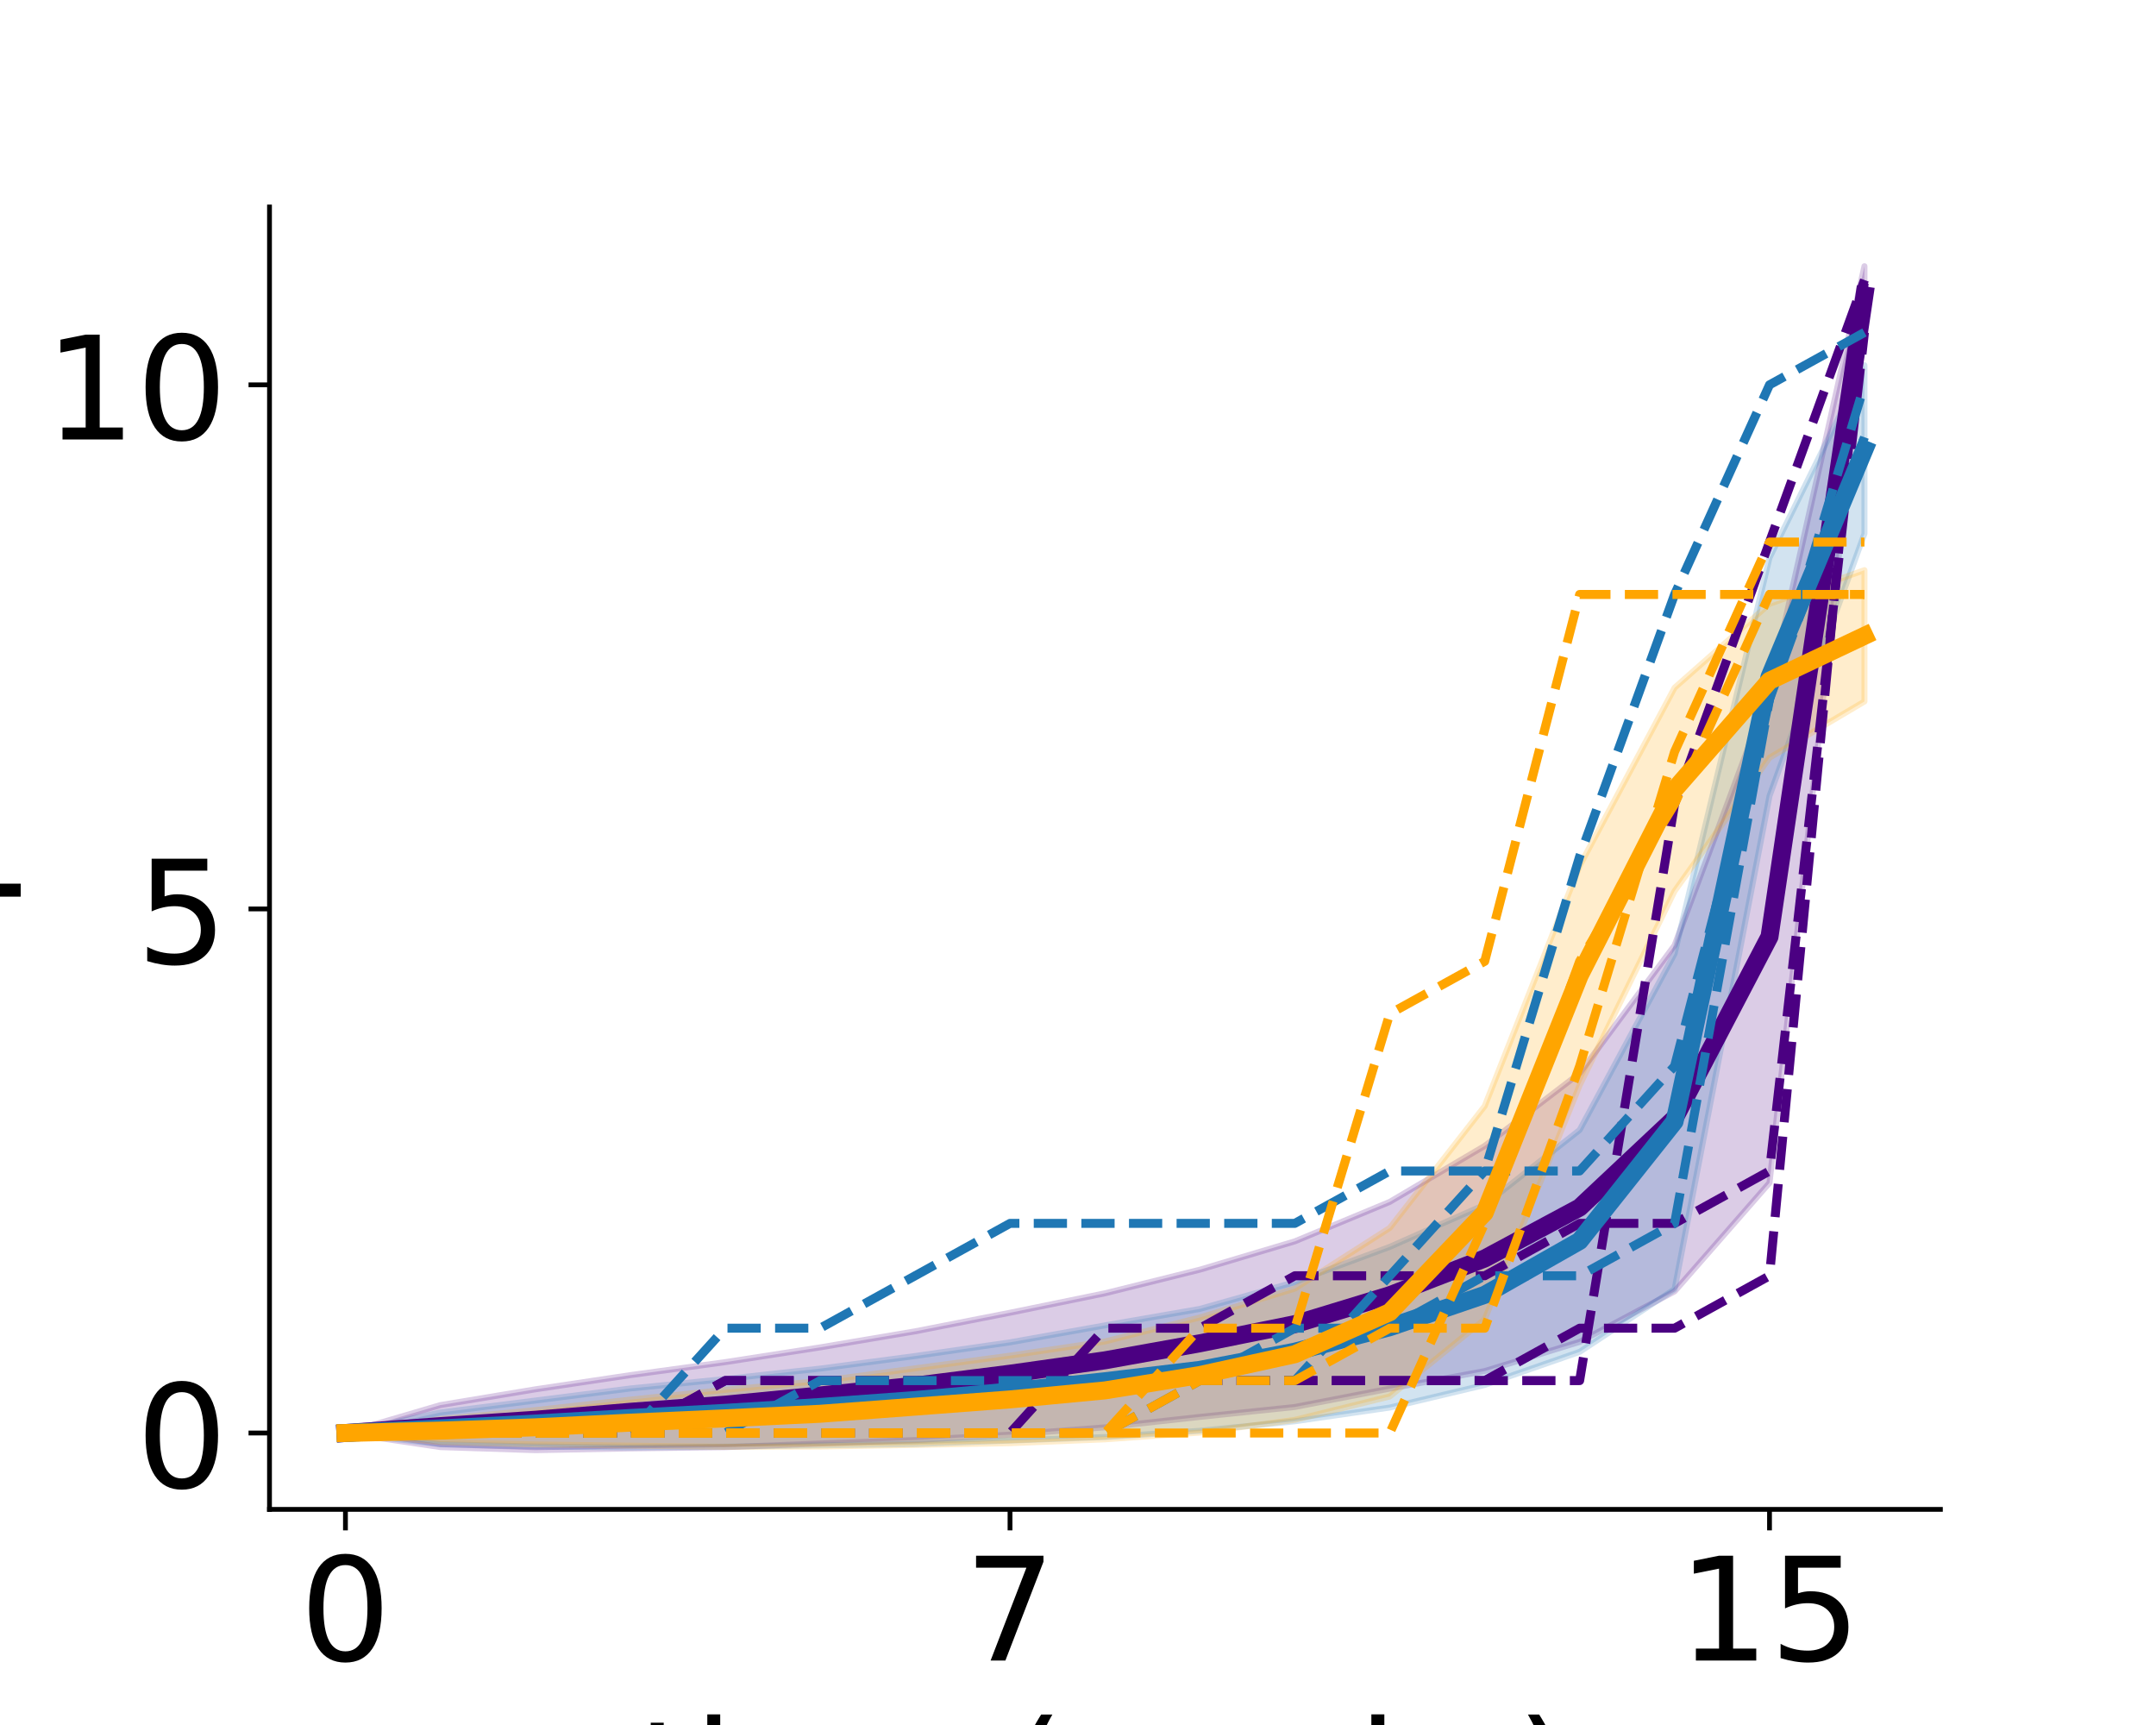
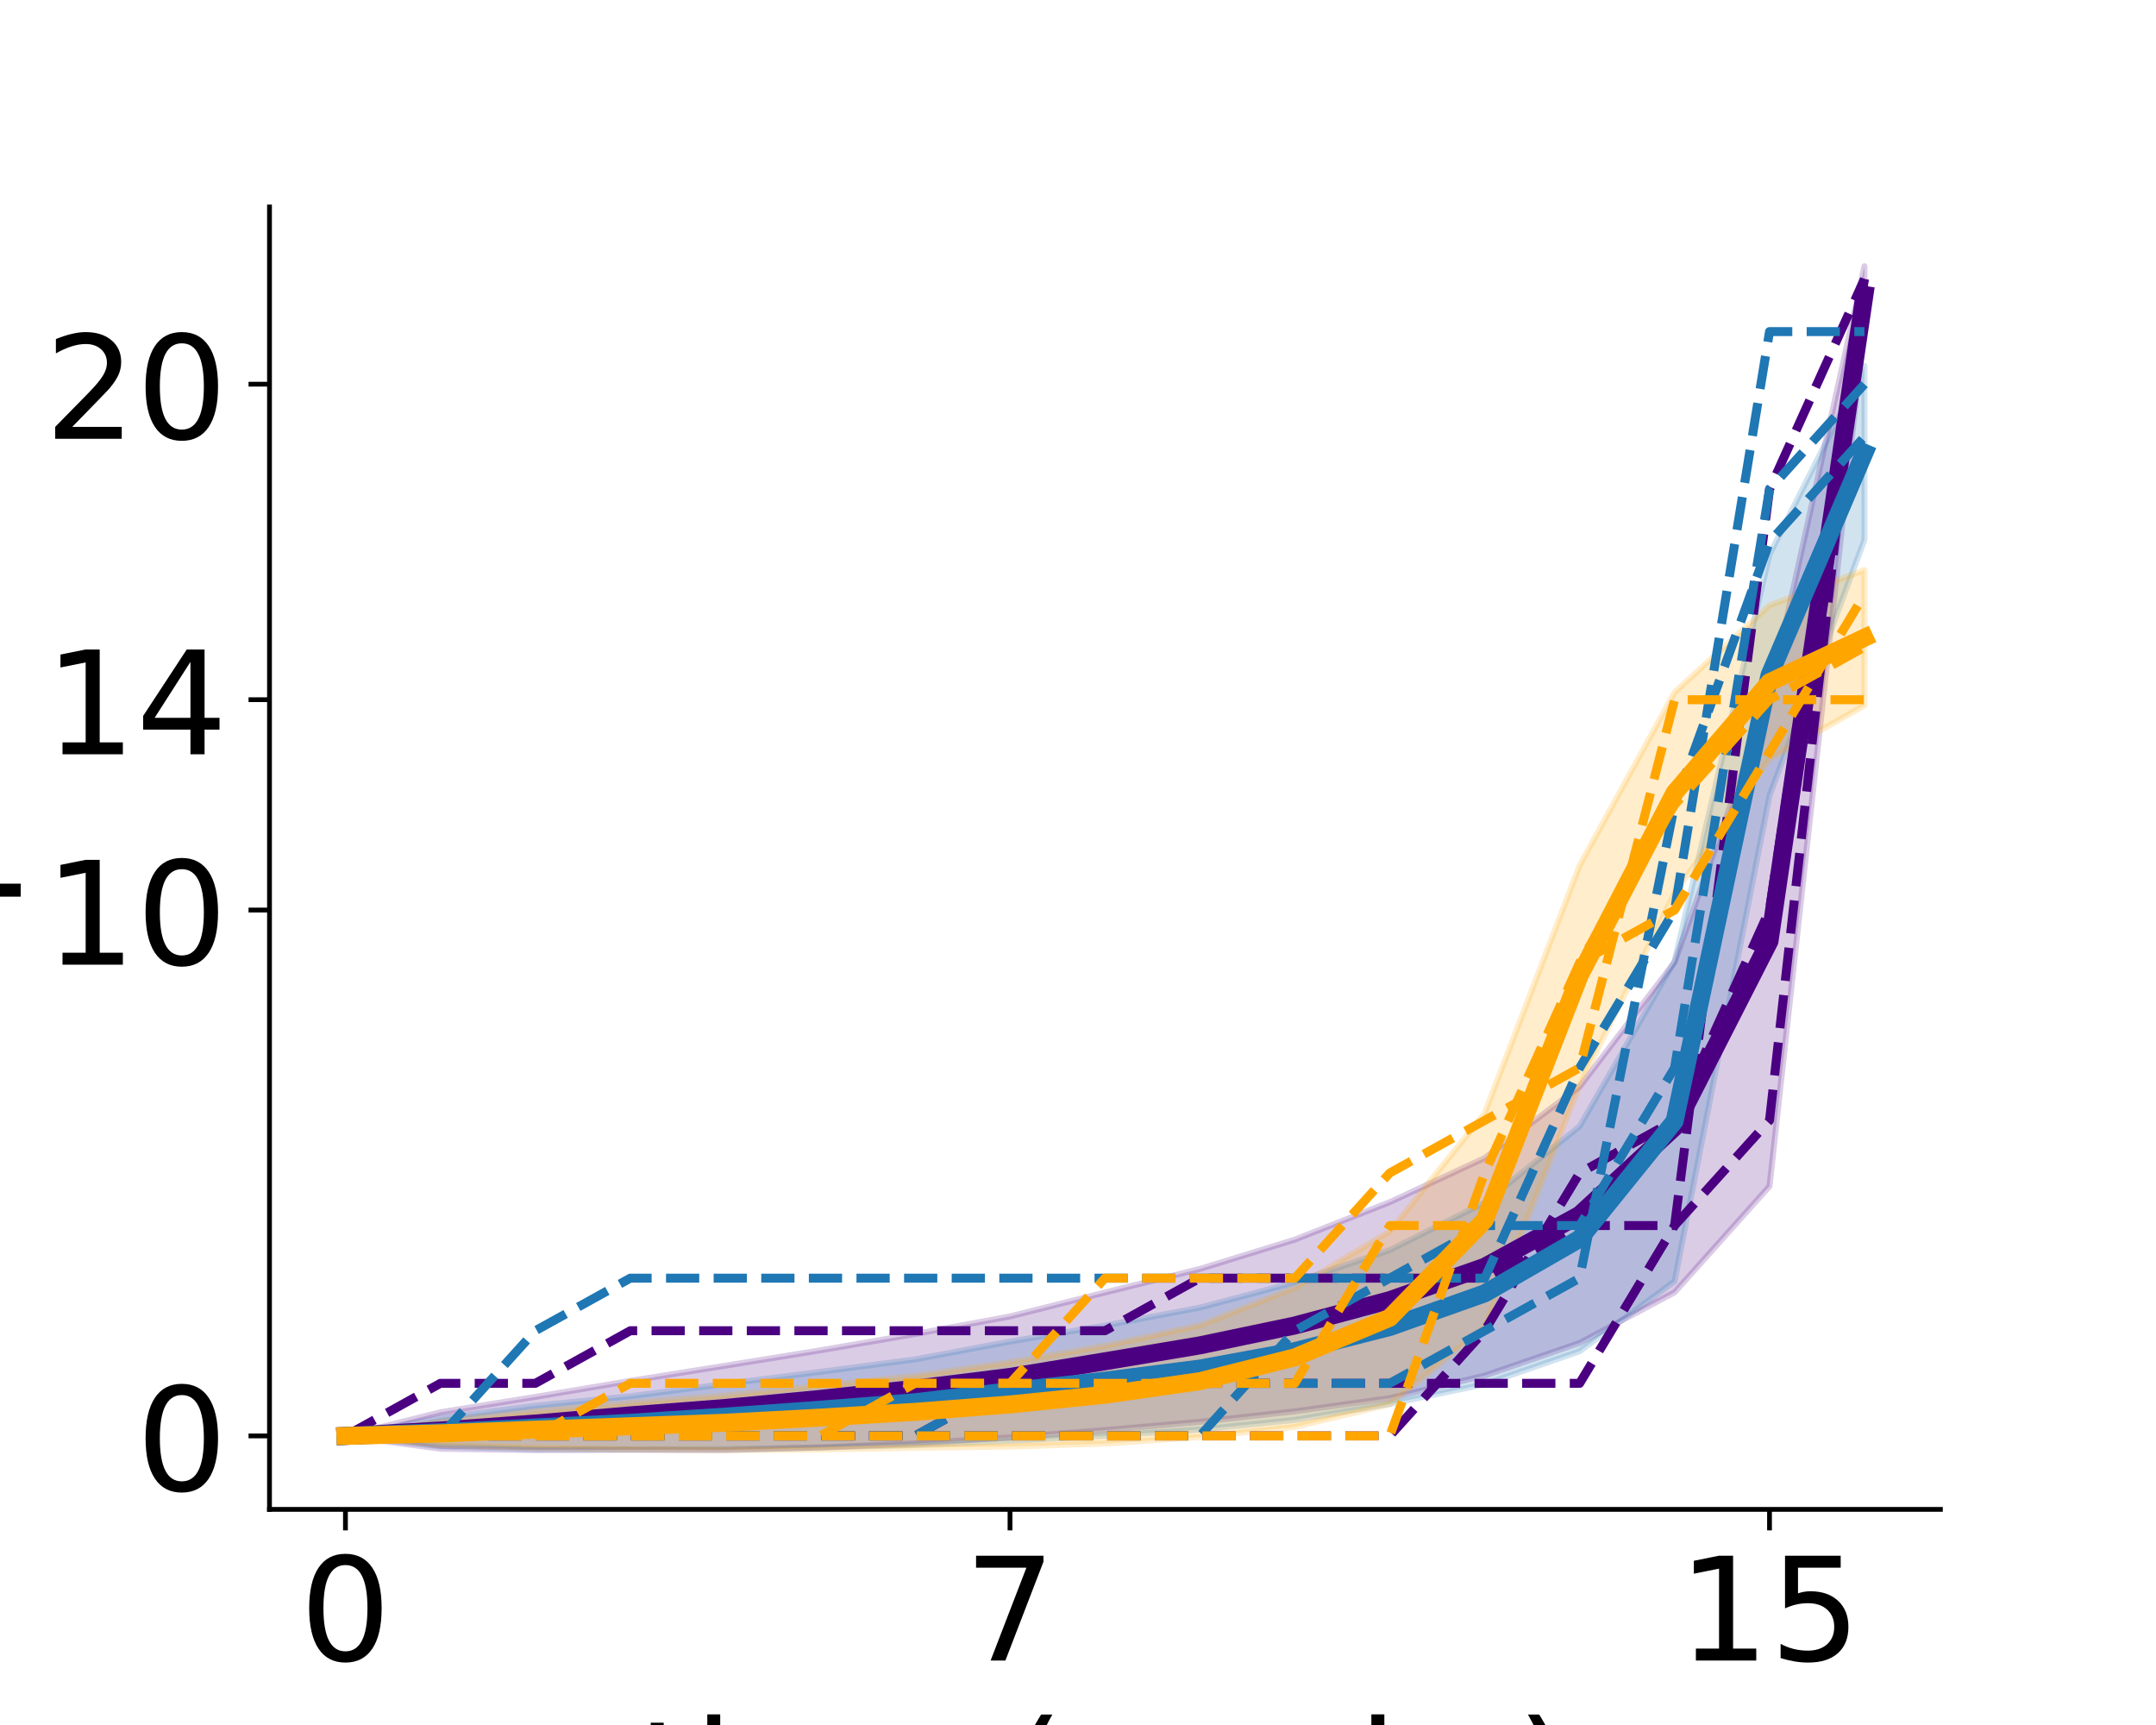
<svg xmlns="http://www.w3.org/2000/svg" xmlns:xlink="http://www.w3.org/1999/xlink" width="360pt" height="288pt" viewBox="0 0 360 288" version="1.1">
  <defs>
    <style type="text/css">*{stroke-linejoin: round; stroke-linecap: butt}</style>
  </defs>
  <g id="figure_1">
    <g id="patch_1">
      <path d="M 0 288  L 360 288  L 360 0  L 0 0  z " style="fill: #ffffff" />
    </g>
    <g id="axes_1">
      <g id="patch_2">
        <path d="M 45 252  L 324 252  L 324 34.56  L 45 34.56  z " style="fill: #ffffff" />
      </g>
      <g id="PolyCollection_1">
        <defs>
-           <path id="me1559d537e" d="M 57.682 -48.749  L 57.682 -48.749  L 73.534 -46.398  L 89.386 -45.884  L 105.239 -46.175  L 121.091 -46.384  L 136.943 -46.999  L 152.795 -47.576  L 168.648 -48.478  L 184.5 -49.696  L 200.352 -51.439  L 216.205 -53.096  L 232.057 -56.166  L 247.909 -59.089  L 263.761 -63.966  L 279.614 -72.396  L 295.466 -90.521  L 311.318 -233.782  L 311.318 -243.556  L 311.318 -243.556  L 295.466 -172.703  L 279.614 -130.173  L 263.761 -108.818  L 247.909 -96.685  L 232.057 -87.34  L 216.205 -80.75  L 200.352 -76.02  L 184.5 -72.075  L 168.648 -68.831  L 152.795 -65.725  L 136.943 -63.047  L 121.091 -60.583  L 105.239 -58.412  L 89.386 -56.043  L 73.534 -53.411  L 57.682 -48.749  z " style="stroke: #4b0082; stroke-opacity: 0.2" />
+           <path id="m7b92fa6645" d="M 57.682 -48.264  L 57.682 -48.264  L 73.534 -46.122  L 89.386 -45.891  L 105.239 -45.939  L 121.091 -45.884  L 136.943 -46.339  L 152.795 -47.017  L 168.648 -48.016  L 184.5 -49.237  L 200.352 -50.621  L 216.205 -52.366  L 232.057 -54.571  L 247.909 -58.333  L 263.761 -63.786  L 279.614 -72.239  L 295.466 -89.953  L 311.318 -233.945  L 311.318 -243.556  L 311.318 -243.556  L 295.466 -171.793  L 279.614 -127.364  L 263.761 -106.562  L 247.909 -94.666  L 232.057 -87.296  L 216.205 -81.037  L 200.352 -76.144  L 184.5 -72.208  L 168.648 -68.214  L 152.795 -65.279  L 136.943 -62.551  L 121.091 -59.986  L 105.239 -57.455  L 89.386 -54.781  L 73.534 -52.215  L 57.682 -48.264  z " style="stroke: #4b0082; stroke-opacity: 0.2" />
        </defs>
-         <g clip-path="url(#pf0808f1366)">
-           <use xlink:href="#me1559d537e" x="0" y="288" style="fill: #4b0082; fill-opacity: 0.2; stroke: #4b0082; stroke-opacity: 0.2" />
+         <g clip-path="url(#p6754be11d5)">
+           <use xlink:href="#m7b92fa6645" x="0" y="288" style="fill: #4b0082; fill-opacity: 0.2; stroke: #4b0082; stroke-opacity: 0.2" />
        </g>
      </g>
      <g id="PolyCollection_2">
        <defs>
-           <path id="mdc942c40ef" d="M 57.682 -48.749  L 57.682 -48.749  L 73.534 -46.862  L 89.386 -46.497  L 105.239 -46.337  L 121.091 -46.469  L 136.943 -46.692  L 152.795 -46.904  L 168.648 -47.489  L 184.5 -48.069  L 200.352 -49.115  L 216.205 -50.71  L 232.057 -53  L 247.909 -56.772  L 263.761 -62.296  L 279.614 -72.756  L 295.466 -155.109  L 311.318 -198.899  L 311.318 -227.023  L 311.318 -227.023  L 295.466 -194.881  L 279.614 -128.764  L 263.761 -99.34  L 247.909 -86.857  L 232.057 -79.831  L 216.205 -73.949  L 200.352 -69.471  L 184.5 -66.72  L 168.648 -63.888  L 152.795 -61.602  L 136.943 -59.504  L 121.091 -57.767  L 105.239 -56.184  L 89.386 -54.17  L 73.534 -52.177  L 57.682 -48.749  z " style="stroke: #1f77b4; stroke-opacity: 0.2" />
+           <path id="me9dd1c71ae" d="M 57.682 -48.264  L 57.682 -48.264  L 73.534 -46.505  L 89.386 -46.046  L 105.239 -46.021  L 121.091 -46.05  L 136.943 -46.326  L 152.795 -46.737  L 168.648 -47.449  L 184.5 -48.29  L 200.352 -49.332  L 216.205 -50.94  L 232.057 -53.609  L 247.909 -56.901  L 263.761 -62.402  L 279.614 -74.085  L 295.466 -155.163  L 311.318 -197.881  L 311.318 -226.907  L 311.318 -226.907  L 295.466 -195.4  L 279.614 -127.519  L 263.761 -99.957  L 247.909 -87.231  L 232.057 -79.285  L 216.205 -73.911  L 200.352 -69.69  L 184.5 -66.693  L 168.648 -64.022  L 152.795 -61.047  L 136.943 -58.964  L 121.091 -56.94  L 105.239 -54.897  L 89.386 -53.309  L 73.534 -51.252  L 57.682 -48.264  z " style="stroke: #1f77b4; stroke-opacity: 0.2" />
        </defs>
-         <g clip-path="url(#pf0808f1366)">
-           <use xlink:href="#mdc942c40ef" x="0" y="288" style="fill: #1f77b4; fill-opacity: 0.2; stroke: #1f77b4; stroke-opacity: 0.2" />
+         <g clip-path="url(#p6754be11d5)">
+           <use xlink:href="#me9dd1c71ae" x="0" y="288" style="fill: #1f77b4; fill-opacity: 0.2; stroke: #1f77b4; stroke-opacity: 0.2" />
        </g>
      </g>
      <g id="PolyCollection_3">
        <defs>
-           <path id="mbb2105751d" d="M 57.682 -48.749  L 57.682 -48.749  L 73.534 -47.237  L 89.386 -46.839  L 105.239 -46.64  L 121.091 -46.442  L 136.943 -46.494  L 152.795 -46.757  L 168.648 -47.047  L 184.5 -47.692  L 200.352 -48.815  L 216.205 -50.944  L 232.057 -54.847  L 247.909 -67.739  L 263.761 -106.799  L 279.614 -139.225  L 295.466 -161.496  L 311.318 -170.881  L 311.318 -192.812  L 311.318 -192.812  L 295.466 -187.182  L 279.614 -173.175  L 263.761 -143.441  L 247.909 -103.33  L 232.057 -82.989  L 216.205 -72.857  L 200.352 -68.039  L 184.5 -64.034  L 168.648 -61.669  L 152.795 -59.545  L 136.943 -57.427  L 121.091 -55.957  L 105.239 -54.324  L 89.386 -52.567  L 73.534 -51.067  L 57.682 -48.749  z " style="stroke: #ffa500; stroke-opacity: 0.2" />
+           <path id="mf028645031" d="M 57.682 -48.264  L 57.682 -48.264  L 73.534 -46.759  L 89.386 -46.257  L 105.239 -46.011  L 121.091 -45.922  L 136.943 -45.987  L 152.795 -46.29  L 168.648 -46.487  L 184.5 -46.978  L 200.352 -48.073  L 216.205 -49.766  L 232.057 -53.555  L 247.909 -66.407  L 263.761 -106.75  L 279.614 -138.881  L 295.466 -161.247  L 311.318 -170.224  L 311.318 -192.841  L 311.318 -192.841  L 295.466 -186.945  L 279.614 -172.418  L 263.761 -143.512  L 247.909 -102.151  L 232.057 -82.429  L 216.205 -72.995  L 200.352 -66.734  L 184.5 -63.299  L 168.648 -60.559  L 152.795 -58.28  L 136.943 -56.652  L 121.091 -55.013  L 105.239 -53.748  L 89.386 -52.361  L 73.534 -50.63  L 57.682 -48.264  z " style="stroke: #ffa500; stroke-opacity: 0.2" />
        </defs>
-         <g clip-path="url(#pf0808f1366)">
-           <use xlink:href="#mbb2105751d" x="0" y="288" style="fill: #ffa500; fill-opacity: 0.2; stroke: #ffa500; stroke-opacity: 0.2" />
+         <g clip-path="url(#p6754be11d5)">
+           <use xlink:href="#mf028645031" x="0" y="288" style="fill: #ffa500; fill-opacity: 0.2; stroke: #ffa500; stroke-opacity: 0.2" />
        </g>
      </g>
      <g id="matplotlib.axis_1">
        <g id="xtick_1">
          <g id="line2d_1">
            <defs>
-               <path id="m1b83e02839" d="M 0 0  L 0 3.5  " style="stroke: #000000; stroke-width: 0.8" />
-             </defs>
-             <g>
-               <use xlink:href="#m1b83e02839" x="57.682" y="252" style="stroke: #000000; stroke-width: 0.8" />
+               <path id="m7b3a1e670f" d="M 0 0  L 0 3.5  " style="stroke: #000000; stroke-width: 0.8" />
+             </defs>
+             <g>
+               <use xlink:href="#m7b3a1e670f" x="57.682" y="252" style="stroke: #000000; stroke-width: 0.8" />
            </g>
          </g>
          <g id="text_1">
            <g transform="translate(50.04682 277.2362) scale(0.24 -0.24)">
              <defs>
                <path id="DejaVuSans-30" d="M 2034 4250  Q 1547 4250 1301 3770  Q 1056 3291 1056 2328  Q 1056 1369 1301 889  Q 1547 409 2034 409  Q 2525 409 2770 889  Q 3016 1369 3016 2328  Q 3016 3291 2770 3770  Q 2525 4250 2034 4250  z M 2034 4750  Q 2819 4750 3233 4129  Q 3647 3509 3647 2328  Q 3647 1150 3233 529  Q 2819 -91 2034 -91  Q 1250 -91 836 529  Q 422 1150 422 2328  Q 422 3509 836 4129  Q 1250 4750 2034 4750  z " transform="scale(0.015625)" />
              </defs>
              <use xlink:href="#DejaVuSans-30" />
            </g>
          </g>
        </g>
        <g id="xtick_2">
          <g id="line2d_2">
            <g>
-               <use xlink:href="#m1b83e02839" x="168.648" y="252" style="stroke: #000000; stroke-width: 0.8" />
+               <use xlink:href="#m7b3a1e670f" x="168.648" y="252" style="stroke: #000000; stroke-width: 0.8" />
            </g>
          </g>
          <g id="text_2">
            <g transform="translate(161.0127 277.2362) scale(0.24 -0.24)">
              <defs>
                <path id="DejaVuSans-37" d="M 525 4666  L 3525 4666  L 3525 4397  L 1831 0  L 1172 0  L 2766 4134  L 525 4134  L 525 4666  z " transform="scale(0.015625)" />
              </defs>
              <use xlink:href="#DejaVuSans-37" />
            </g>
          </g>
        </g>
        <g id="xtick_3">
          <g id="line2d_3">
            <g>
-               <use xlink:href="#m1b83e02839" x="295.466" y="252" style="stroke: #000000; stroke-width: 0.8" />
+               <use xlink:href="#m7b3a1e670f" x="295.466" y="252" style="stroke: #000000; stroke-width: 0.8" />
            </g>
          </g>
          <g id="text_3">
            <g transform="translate(280.1959 277.2362) scale(0.24 -0.24)">
              <defs>
                <path id="DejaVuSans-31" d="M 794 531  L 1825 531  L 1825 4091  L 703 3866  L 703 4441  L 1819 4666  L 2450 4666  L 2450 531  L 3481 531  L 3481 0  L 794 0  L 794 531  z " transform="scale(0.015625)" />
                <path id="DejaVuSans-35" d="M 691 4666  L 3169 4666  L 3169 4134  L 1269 4134  L 1269 2991  Q 1406 3038 1543 3061  Q 1681 3084 1819 3084  Q 2600 3084 3056 2656  Q 3513 2228 3513 1497  Q 3513 744 3044 326  Q 2575 -91 1722 -91  Q 1428 -91 1123 -41  Q 819 9 494 109  L 494 744  Q 775 591 1075 516  Q 1375 441 1709 441  Q 2250 441 2565 725  Q 2881 1009 2881 1497  Q 2881 1984 2565 2268  Q 2250 2553 1709 2553  Q 1456 2553 1204 2497  Q 953 2441 691 2322  L 691 4666  z " transform="scale(0.015625)" />
              </defs>
              <use xlink:href="#DejaVuSans-31" />
              <use xlink:href="#DejaVuSans-35" x="63.623" />
            </g>
          </g>
        </g>
        <g id="text_4">
          <g transform="translate(106.4306 304.4638) scale(0.24 -0.24)">
            <defs>
              <path id="DejaVuSans-74" d="M 1172 4494  L 1172 3500  L 2356 3500  L 2356 3053  L 1172 3053  L 1172 1153  Q 1172 725 1289 603  Q 1406 481 1766 481  L 2356 481  L 2356 0  L 1766 0  Q 1100 0 847 248  Q 594 497 594 1153  L 594 3053  L 172 3053  L 172 3500  L 594 3500  L 594 4494  L 1172 4494  z " transform="scale(0.015625)" />
              <path id="DejaVuSans-69" d="M 603 3500  L 1178 3500  L 1178 0  L 603 0  L 603 3500  z M 603 4863  L 1178 4863  L 1178 4134  L 603 4134  L 603 4863  z " transform="scale(0.015625)" />
              <path id="DejaVuSans-6d" d="M 3328 2828  Q 3544 3216 3844 3400  Q 4144 3584 4550 3584  Q 5097 3584 5394 3201  Q 5691 2819 5691 2113  L 5691 0  L 5113 0  L 5113 2094  Q 5113 2597 4934 2840  Q 4756 3084 4391 3084  Q 3944 3084 3684 2787  Q 3425 2491 3425 1978  L 3425 0  L 2847 0  L 2847 2094  Q 2847 2600 2669 2842  Q 2491 3084 2119 3084  Q 1678 3084 1418 2786  Q 1159 2488 1159 1978  L 1159 0  L 581 0  L 581 3500  L 1159 3500  L 1159 2956  Q 1356 3278 1631 3431  Q 1906 3584 2284 3584  Q 2666 3584 2933 3390  Q 3200 3197 3328 2828  z " transform="scale(0.015625)" />
              <path id="DejaVuSans-65" d="M 3597 1894  L 3597 1613  L 953 1613  Q 991 1019 1311 708  Q 1631 397 2203 397  Q 2534 397 2845 478  Q 3156 559 3463 722  L 3463 178  Q 3153 47 2828 -22  Q 2503 -91 2169 -91  Q 1331 -91 842 396  Q 353 884 353 1716  Q 353 2575 817 3079  Q 1281 3584 2069 3584  Q 2775 3584 3186 3129  Q 3597 2675 3597 1894  z M 3022 2063  Q 3016 2534 2758 2815  Q 2500 3097 2075 3097  Q 1594 3097 1305 2825  Q 1016 2553 972 2059  L 3022 2063  z " transform="scale(0.015625)" />
              <path id="DejaVuSans-20" transform="scale(0.015625)" />
              <path id="DejaVuSans-28" d="M 1984 4856  Q 1566 4138 1362 3434  Q 1159 2731 1159 2009  Q 1159 1288 1364 580  Q 1569 -128 1984 -844  L 1484 -844  Q 1016 -109 783 600  Q 550 1309 550 2009  Q 550 2706 781 3412  Q 1013 4119 1484 4856  L 1984 4856  z " transform="scale(0.015625)" />
              <path id="DejaVuSans-77" d="M 269 3500  L 844 3500  L 1563 769  L 2278 3500  L 2956 3500  L 3675 769  L 4391 3500  L 4966 3500  L 4050 0  L 3372 0  L 2619 2869  L 1863 0  L 1184 0  L 269 3500  z " transform="scale(0.015625)" />
              <path id="DejaVuSans-6b" d="M 581 4863  L 1159 4863  L 1159 1991  L 2875 3500  L 3609 3500  L 1753 1863  L 3688 0  L 2938 0  L 1159 1709  L 1159 0  L 581 0  L 581 4863  z " transform="scale(0.015625)" />
              <path id="DejaVuSans-73" d="M 2834 3397  L 2834 2853  Q 2591 2978 2328 3040  Q 2066 3103 1784 3103  Q 1356 3103 1142 2972  Q 928 2841 928 2578  Q 928 2378 1081 2264  Q 1234 2150 1697 2047  L 1894 2003  Q 2506 1872 2764 1633  Q 3022 1394 3022 966  Q 3022 478 2636 193  Q 2250 -91 1575 -91  Q 1294 -91 989 -36  Q 684 19 347 128  L 347 722  Q 666 556 975 473  Q 1284 391 1588 391  Q 1994 391 2212 530  Q 2431 669 2431 922  Q 2431 1156 2273 1281  Q 2116 1406 1581 1522  L 1381 1569  Q 847 1681 609 1914  Q 372 2147 372 2553  Q 372 3047 722 3315  Q 1072 3584 1716 3584  Q 2034 3584 2315 3537  Q 2597 3491 2834 3397  z " transform="scale(0.015625)" />
              <path id="DejaVuSans-29" d="M 513 4856  L 1013 4856  Q 1481 4119 1714 3412  Q 1947 2706 1947 2009  Q 1947 1309 1714 600  Q 1481 -109 1013 -844  L 513 -844  Q 928 -128 1133 580  Q 1338 1288 1338 2009  Q 1338 2731 1133 3434  Q 928 4138 513 4856  z " transform="scale(0.015625)" />
            </defs>
            <use xlink:href="#DejaVuSans-74" />
            <use xlink:href="#DejaVuSans-69" x="39.209" />
            <use xlink:href="#DejaVuSans-6d" x="66.992" />
            <use xlink:href="#DejaVuSans-65" x="164.404" />
            <use xlink:href="#DejaVuSans-20" x="225.928" />
            <use xlink:href="#DejaVuSans-28" x="257.715" />
            <use xlink:href="#DejaVuSans-77" x="296.729" />
            <use xlink:href="#DejaVuSans-65" x="378.516" />
            <use xlink:href="#DejaVuSans-65" x="440.039" />
            <use xlink:href="#DejaVuSans-6b" x="501.562" />
            <use xlink:href="#DejaVuSans-73" x="559.473" />
            <use xlink:href="#DejaVuSans-29" x="611.572" />
          </g>
        </g>
      </g>
      <g id="matplotlib.axis_2">
        <g id="ytick_1">
          <g id="line2d_4">
            <defs>
-               <path id="md391258eea" d="M 0 0  L -3.5 0  " style="stroke: #000000; stroke-width: 0.8" />
-             </defs>
-             <g>
-               <use xlink:href="#md391258eea" x="45" y="239.251" style="stroke: #000000; stroke-width: 0.8" />
+               <path id="mc8ae5f0f45" d="M 0 0  L -3.5 0  " style="stroke: #000000; stroke-width: 0.8" />
+             </defs>
+             <g>
+               <use xlink:href="#mc8ae5f0f45" x="45" y="239.736" style="stroke: #000000; stroke-width: 0.8" />
            </g>
          </g>
          <g id="text_5">
-             <g transform="translate(22.73 248.3688) scale(0.24 -0.24)">
+             <g transform="translate(22.73 248.8542) scale(0.24 -0.24)">
              <use xlink:href="#DejaVuSans-30" />
            </g>
          </g>
        </g>
        <g id="ytick_2">
          <g id="line2d_5">
            <g>
-               <use xlink:href="#md391258eea" x="45" y="151.75" style="stroke: #000000; stroke-width: 0.8" />
+               <use xlink:href="#mc8ae5f0f45" x="45" y="151.938" style="stroke: #000000; stroke-width: 0.8" />
            </g>
          </g>
          <g id="text_6">
-             <g transform="translate(22.73 160.8683) scale(0.24 -0.24)">
-               <use xlink:href="#DejaVuSans-35" />
+             <g transform="translate(7.46 161.0561) scale(0.24 -0.24)">
+               <use xlink:href="#DejaVuSans-31" />
+               <use xlink:href="#DejaVuSans-30" x="63.623" />
            </g>
          </g>
        </g>
        <g id="ytick_3">
          <g id="line2d_6">
            <g>
-               <use xlink:href="#md391258eea" x="45" y="64.25" style="stroke: #000000; stroke-width: 0.8" />
+               <use xlink:href="#mc8ae5f0f45" x="45" y="64.14" style="stroke: #000000; stroke-width: 0.8" />
            </g>
          </g>
          <g id="text_7">
-             <g transform="translate(7.46 73.3679) scale(0.24 -0.24)">
+             <g transform="translate(7.46 73.2579) scale(0.24 -0.24)">
+               <defs>
+                 <path id="DejaVuSans-32" d="M 1228 531  L 3431 531  L 3431 0  L 469 0  L 469 531  Q 828 903 1448 1529  Q 2069 2156 2228 2338  Q 2531 2678 2651 2914  Q 2772 3150 2772 3378  Q 2772 3750 2511 3984  Q 2250 4219 1831 4219  Q 1534 4219 1204 4116  Q 875 4013 500 3803  L 500 4441  Q 881 4594 1212 4672  Q 1544 4750 1819 4750  Q 2544 4750 2975 4387  Q 3406 4025 3406 3419  Q 3406 3131 3298 2873  Q 3191 2616 2906 2266  Q 2828 2175 2409 1742  Q 1991 1309 1228 531  z " transform="scale(0.015625)" />
+               </defs>
+               <use xlink:href="#DejaVuSans-32" />
+               <use xlink:href="#DejaVuSans-30" x="63.623" />
+             </g>
+           </g>
+         </g>
+         <g id="ytick_4">
+           <g id="line2d_7">
+             <g>
+               <use xlink:href="#mc8ae5f0f45" x="45" y="116.819" style="stroke: #000000; stroke-width: 0.8" />
+             </g>
+           </g>
+           <g id="text_8">
+             <g transform="translate(7.46 125.9368) scale(0.24 -0.24)">
+               <defs>
+                 <path id="DejaVuSans-34" d="M 2419 4116  L 825 1625  L 2419 1625  L 2419 4116  z M 2253 4666  L 3047 4666  L 3047 1625  L 3713 1625  L 3713 1100  L 3047 1100  L 3047 0  L 2419 0  L 2419 1100  L 313 1100  L 313 1709  L 2253 4666  z " transform="scale(0.015625)" />
+               </defs>
              <use xlink:href="#DejaVuSans-31" />
-               <use xlink:href="#DejaVuSans-30" x="63.623" />
-             </g>
-           </g>
-         </g>
-         <g id="text_8">
-           <g transform="translate(-28.406 236.5462) rotate(-90) scale(0.24 -0.24)">
+               <use xlink:href="#DejaVuSans-34" x="63.623" />
+             </g>
+           </g>
+         </g>
+         <g id="text_9">
+           <g transform="translate(-28.406 232.3088) rotate(-90) scale(0.24 -0.24)">
            <defs>
              <path id="DejaVuSans-72" d="M 2631 2963  Q 2534 3019 2420 3045  Q 2306 3072 2169 3072  Q 1681 3072 1420 2755  Q 1159 2438 1159 1844  L 1159 0  L 581 0  L 581 3500  L 1159 3500  L 1159 2956  Q 1341 3275 1631 3429  Q 1922 3584 2338 3584  Q 2397 3584 2469 3576  Q 2541 3569 2628 3553  L 2631 2963  z " transform="scale(0.015625)" />
              <path id="DejaVuSans-61" d="M 2194 1759  Q 1497 1759 1228 1600  Q 959 1441 959 1056  Q 959 750 1161 570  Q 1363 391 1709 391  Q 2188 391 2477 730  Q 2766 1069 2766 1631  L 2766 1759  L 2194 1759  z M 3341 1997  L 3341 0  L 2766 0  L 2766 531  Q 2569 213 2275 61  Q 1981 -91 1556 -91  Q 1019 -91 701 211  Q 384 513 384 1019  Q 384 1609 779 1909  Q 1175 2209 1959 2209  L 2766 2209  L 2766 2266  Q 2766 2663 2505 2880  Q 2244 3097 1772 3097  Q 1472 3097 1187 3025  Q 903 2953 641 2809  L 641 3341  Q 956 3463 1253 3523  Q 1550 3584 1831 3584  Q 2591 3584 2966 3190  Q 3341 2797 3341 1997  z " transform="scale(0.015625)" />
              <path id="DejaVuSans-63" d="M 3122 3366  L 3122 2828  Q 2878 2963 2633 3030  Q 2388 3097 2138 3097  Q 1578 3097 1268 2742  Q 959 2388 959 1747  Q 959 1106 1268 751  Q 1578 397 2138 397  Q 2388 397 2633 464  Q 2878 531 3122 666  L 3122 134  Q 2881 22 2623 -34  Q 2366 -91 2075 -91  Q 1284 -91 818 406  Q 353 903 353 1747  Q 353 2603 823 3093  Q 1294 3584 2113 3584  Q 2378 3584 2631 3529  Q 2884 3475 3122 3366  z " transform="scale(0.015625)" />
              <path id="DejaVuSans-68" d="M 3513 2113  L 3513 0  L 2938 0  L 2938 2094  Q 2938 2591 2744 2837  Q 2550 3084 2163 3084  Q 1697 3084 1428 2787  Q 1159 2491 1159 1978  L 1159 0  L 581 0  L 581 4863  L 1159 4863  L 1159 2956  Q 1366 3272 1645 3428  Q 1925 3584 2291 3584  Q 2894 3584 3203 3211  Q 3513 2838 3513 2113  z " transform="scale(0.015625)" />
-               <path id="DejaVuSans-6f" d="M 1959 3097  Q 1497 3097 1228 2736  Q 959 2375 959 1747  Q 959 1119 1226 758  Q 1494 397 1959 397  Q 2419 397 2687 759  Q 2956 1122 2956 1747  Q 2956 2369 2687 2733  Q 2419 3097 1959 3097  z M 1959 3584  Q 2709 3584 3137 3096  Q 3566 2609 3566 1747  Q 3566 888 3137 398  Q 2709 -91 1959 -91  Q 1206 -91 779 398  Q 353 888 353 1747  Q 353 2609 779 3096  Q 1206 3584 1959 3584  z " transform="scale(0.015625)" />
              <path id="DejaVuSans-75" d="M 544 1381  L 544 3500  L 1119 3500  L 1119 1403  Q 1119 906 1312 657  Q 1506 409 1894 409  Q 2359 409 2629 706  Q 2900 1003 2900 1516  L 2900 3500  L 3475 3500  L 3475 0  L 2900 0  L 2900 538  Q 2691 219 2414 64  Q 2138 -91 1772 -91  Q 1169 -91 856 284  Q 544 659 544 1381  z M 1991 3584  L 1991 3584  z " transform="scale(0.015625)" />
+               <path id="DejaVuSans-6e" d="M 3513 2113  L 3513 0  L 2938 0  L 2938 2094  Q 2938 2591 2744 2837  Q 2550 3084 2163 3084  Q 1697 3084 1428 2787  Q 1159 2491 1159 1978  L 1159 0  L 581 0  L 581 3500  L 1159 3500  L 1159 2956  Q 1366 3272 1645 3428  Q 1925 3584 2291 3584  Q 2894 3584 3203 3211  Q 3513 2838 3513 2113  z " transform="scale(0.015625)" />
            </defs>
            <use xlink:href="#DejaVuSans-72" />
            <use xlink:href="#DejaVuSans-65" x="38.863" />
            <use xlink:href="#DejaVuSans-73" x="100.387" />
            <use xlink:href="#DejaVuSans-65" x="152.486" />
            <use xlink:href="#DejaVuSans-61" x="214.01" />
            <use xlink:href="#DejaVuSans-72" x="275.289" />
            <use xlink:href="#DejaVuSans-63" x="314.152" />
            <use xlink:href="#DejaVuSans-68" x="369.133" />
            <use xlink:href="#DejaVuSans-20" x="432.512" />
-             <use xlink:href="#DejaVuSans-68" x="464.299" />
-             <use xlink:href="#DejaVuSans-6f" x="527.678" />
-             <use xlink:href="#DejaVuSans-75" x="588.859" />
-             <use xlink:href="#DejaVuSans-72" x="652.238" />
-             <use xlink:href="#DejaVuSans-73" x="693.352" />
-             <use xlink:href="#DejaVuSans-20" x="745.451" />
+             <use xlink:href="#DejaVuSans-75" x="464.299" />
+             <use xlink:href="#DejaVuSans-6e" x="527.678" />
+             <use xlink:href="#DejaVuSans-69" x="591.057" />
+             <use xlink:href="#DejaVuSans-74" x="618.84" />
+             <use xlink:href="#DejaVuSans-73" x="658.049" />
+             <use xlink:href="#DejaVuSans-20" x="710.148" />
          </g>
          <g transform="translate(-1.53125 210.765) rotate(-90) scale(0.24 -0.24)">
            <defs>
+               <path id="DejaVuSans-6f" d="M 1959 3097  Q 1497 3097 1228 2736  Q 959 2375 959 1747  Q 959 1119 1226 758  Q 1494 397 1959 397  Q 2419 397 2687 759  Q 2956 1122 2956 1747  Q 2956 2369 2687 2733  Q 2419 3097 1959 3097  z M 1959 3584  Q 2709 3584 3137 3096  Q 3566 2609 3566 1747  Q 3566 888 3137 398  Q 2709 -91 1959 -91  Q 1206 -91 779 398  Q 353 888 353 1747  Q 353 2609 779 3096  Q 1206 3584 1959 3584  z " transform="scale(0.015625)" />
              <path id="DejaVuSans-70" d="M 1159 525  L 1159 -1331  L 581 -1331  L 581 3500  L 1159 3500  L 1159 2969  Q 1341 3281 1617 3432  Q 1894 3584 2278 3584  Q 2916 3584 3314 3078  Q 3713 2572 3713 1747  Q 3713 922 3314 415  Q 2916 -91 2278 -91  Q 1894 -91 1617 61  Q 1341 213 1159 525  z M 3116 1747  Q 3116 2381 2855 2742  Q 2594 3103 2138 3103  Q 1681 3103 1420 2742  Q 1159 2381 1159 1747  Q 1159 1113 1420 752  Q 1681 391 2138 391  Q 2594 391 2855 752  Q 3116 1113 3116 1747  z " transform="scale(0.015625)" />
              <path id="DejaVuSans-6c" d="M 603 4863  L 1178 4863  L 1178 0  L 603 0  L 603 4863  z " transform="scale(0.015625)" />
              <path id="DejaVuSans-64" d="M 2906 2969  L 2906 4863  L 3481 4863  L 3481 0  L 2906 0  L 2906 525  Q 2725 213 2448 61  Q 2172 -91 1784 -91  Q 1150 -91 751 415  Q 353 922 353 1747  Q 353 2572 751 3078  Q 1150 3584 1784 3584  Q 2172 3584 2448 3432  Q 2725 3281 2906 2969  z M 947 1747  Q 947 1113 1208 752  Q 1469 391 1925 391  Q 2381 391 2643 752  Q 2906 1113 2906 1747  Q 2906 2381 2643 2742  Q 2381 3103 1925 3103  Q 1469 3103 1208 2742  Q 947 2381 947 1747  z " transform="scale(0.015625)" />
            </defs>
            <use xlink:href="#DejaVuSans-20" />
            <use xlink:href="#DejaVuSans-63" x="31.787" />
            <use xlink:href="#DejaVuSans-6f" x="86.768" />
            <use xlink:href="#DejaVuSans-6d" x="147.949" />
            <use xlink:href="#DejaVuSans-70" x="245.361" />
            <use xlink:href="#DejaVuSans-6c" x="308.838" />
            <use xlink:href="#DejaVuSans-65" x="336.621" />
            <use xlink:href="#DejaVuSans-74" x="398.145" />
            <use xlink:href="#DejaVuSans-65" x="437.354" />
            <use xlink:href="#DejaVuSans-64" x="498.877" />
          </g>
        </g>
      </g>
-       <g id="line2d_7">
-         <path d="M 57.682 239.251  L 73.534 238.096  L 89.386 237.037  L 105.239 235.707  L 121.091 234.517  L 136.943 232.977  L 152.795 231.349  L 168.648 229.346  L 184.5 227.114  L 200.352 224.271  L 216.205 221.077  L 232.057 216.247  L 247.909 210.113  L 263.761 201.608  L 279.614 186.715  L 295.466 156.388  L 311.318 49.331  " clip-path="url(#pf0808f1366)" style="fill: none; stroke: #4b0082; stroke-width: 3; stroke-linecap: square" />
-       </g>
      <g id="line2d_8">
-         <path d="M 57.682 239.251  L 73.534 239.251  L 89.386 239.251  L 105.239 239.251  L 121.091 239.251  L 136.943 239.251  L 152.795 239.251  L 168.648 239.251  L 184.5 221.751  L 200.352 221.751  L 216.205 213.001  L 232.057 213.001  L 247.909 213.001  L 263.761 204.25  L 279.614 204.25  L 295.466 195.5  L 311.318 55.5  " clip-path="url(#pf0808f1366)" style="fill: none; stroke-dasharray: 5.55,2.4; stroke-dashoffset: 0; stroke: #4b0082; stroke-width: 1.5" />
+         <path d="M 57.682 239.736  L 73.534 238.832  L 89.386 237.664  L 105.239 236.303  L 121.091 235.065  L 136.943 233.555  L 152.795 231.852  L 168.648 229.885  L 184.5 227.278  L 200.352 224.617  L 216.205 221.299  L 232.057 217.067  L 247.909 211.5  L 263.761 202.826  L 279.614 188.199  L 295.466 157.127  L 311.318 49.249  " clip-path="url(#p6754be11d5)" style="fill: none; stroke: #4b0082; stroke-width: 3; stroke-linecap: square" />
      </g>
      <g id="line2d_9">
-         <path d="M 57.682 239.251  L 73.534 239.251  L 89.386 239.251  L 105.239 239.251  L 121.091 230.501  L 136.943 230.501  L 152.795 230.501  L 168.648 230.501  L 184.5 230.501  L 200.352 230.501  L 216.205 230.501  L 232.057 230.501  L 247.909 230.501  L 263.761 230.501  L 279.614 134.25  L 295.466 90.5  L 311.318 46.75  " clip-path="url(#pf0808f1366)" style="fill: none; stroke-dasharray: 5.55,2.4; stroke-dashoffset: 0; stroke: #4b0082; stroke-width: 1.5" />
+         <path d="M 57.682 239.736  L 73.534 239.736  L 89.386 239.736  L 105.239 239.736  L 121.091 239.736  L 136.943 239.736  L 152.795 239.736  L 168.648 230.956  L 184.5 230.956  L 200.352 230.956  L 216.205 230.956  L 232.057 230.956  L 247.909 230.956  L 263.761 230.956  L 279.614 204.617  L 295.466 187.057  L 311.318 46.58  " clip-path="url(#p6754be11d5)" style="fill: none; stroke-dasharray: 5.55,2.4; stroke-dashoffset: 0; stroke: #4b0082; stroke-width: 1.5" />
      </g>
      <g id="line2d_10">
-         <path d="M 57.682 239.251  L 73.534 239.251  L 89.386 239.251  L 105.239 239.251  L 121.091 230.501  L 136.943 230.501  L 152.795 230.501  L 168.648 230.501  L 184.5 230.501  L 200.352 230.501  L 216.205 230.501  L 232.057 230.501  L 247.909 230.501  L 263.761 221.751  L 279.614 221.751  L 295.466 213.001  L 311.318 46.75  " clip-path="url(#pf0808f1366)" style="fill: none; stroke-dasharray: 5.55,2.4; stroke-dashoffset: 0; stroke: #4b0082; stroke-width: 1.5" />
+         <path d="M 57.682 239.736  L 73.534 239.736  L 89.386 239.736  L 105.239 239.736  L 121.091 239.736  L 136.943 239.736  L 152.795 239.736  L 168.648 239.736  L 184.5 239.736  L 200.352 239.736  L 216.205 239.736  L 232.057 239.736  L 247.909 222.176  L 263.761 195.837  L 279.614 187.057  L 295.466 151.938  L 311.318 46.58  " clip-path="url(#p6754be11d5)" style="fill: none; stroke-dasharray: 5.55,2.4; stroke-dashoffset: 0; stroke: #4b0082; stroke-width: 1.5" />
      </g>
      <g id="line2d_11">
-         <path d="M 57.682 239.251  L 73.534 238.481  L 89.386 237.667  L 105.239 236.739  L 121.091 235.882  L 136.943 234.902  L 152.795 233.747  L 168.648 232.312  L 184.5 230.606  L 200.352 228.707  L 216.205 225.671  L 232.057 221.584  L 247.909 216.186  L 263.761 207.182  L 279.614 187.24  L 295.466 113.005  L 311.318 75.039  " clip-path="url(#pf0808f1366)" style="fill: none; stroke: #1f77b4; stroke-width: 3; stroke-linecap: square" />
+         <path d="M 57.682 239.736  L 73.534 230.956  L 89.386 230.956  L 105.239 222.176  L 121.091 222.176  L 136.943 222.176  L 152.795 222.176  L 168.648 222.176  L 184.5 222.176  L 200.352 213.397  L 216.205 213.397  L 232.057 213.397  L 247.909 213.397  L 263.761 204.617  L 279.614 204.617  L 295.466 81.699  L 311.318 46.58  " clip-path="url(#p6754be11d5)" style="fill: none; stroke-dasharray: 5.55,2.4; stroke-dashoffset: 0; stroke: #4b0082; stroke-width: 1.5" />
      </g>
      <g id="line2d_12">
-         <path d="M 57.682 239.251  L 73.534 239.251  L 89.386 239.251  L 105.239 239.251  L 121.091 221.751  L 136.943 221.751  L 152.795 213.001  L 168.648 204.25  L 184.5 204.25  L 200.352 204.25  L 216.205 204.25  L 232.057 195.5  L 247.909 195.5  L 263.761 143  L 279.614 99.25  L 295.466 64.25  L 311.318 55.5  " clip-path="url(#pf0808f1366)" style="fill: none; stroke-dasharray: 5.55,2.4; stroke-dashoffset: 0; stroke: #1f77b4; stroke-width: 1.5" />
+         <path d="M 57.682 239.736  L 73.534 239.122  L 89.386 238.323  L 105.239 237.541  L 121.091 236.505  L 136.943 235.355  L 152.795 234.108  L 168.648 232.264  L 184.5 230.509  L 200.352 228.489  L 216.205 225.574  L 232.057 221.553  L 247.909 215.934  L 263.761 206.821  L 279.614 187.198  L 295.466 112.719  L 311.318 75.606  " clip-path="url(#p6754be11d5)" style="fill: none; stroke: #1f77b4; stroke-width: 3; stroke-linecap: square" />
      </g>
      <g id="line2d_13">
-         <path d="M 57.682 239.251  L 73.534 239.251  L 89.386 239.251  L 105.239 239.251  L 121.091 239.251  L 136.943 239.251  L 152.795 239.251  L 168.648 239.251  L 184.5 239.251  L 200.352 230.501  L 216.205 221.751  L 232.057 221.751  L 247.909 213.001  L 263.761 213.001  L 279.614 204.25  L 295.466 116.75  L 311.318 73  " clip-path="url(#pf0808f1366)" style="fill: none; stroke-dasharray: 5.55,2.4; stroke-dashoffset: 0; stroke: #1f77b4; stroke-width: 1.5" />
+         <path d="M 57.682 239.736  L 73.534 239.736  L 89.386 222.176  L 105.239 213.397  L 121.091 213.397  L 136.943 213.397  L 152.795 213.397  L 168.648 213.397  L 184.5 213.397  L 200.352 213.397  L 216.205 213.397  L 232.057 213.397  L 247.909 204.617  L 263.761 204.617  L 279.614 178.277  L 295.466 81.699  L 311.318 64.14  " clip-path="url(#p6754be11d5)" style="fill: none; stroke-dasharray: 5.55,2.4; stroke-dashoffset: 0; stroke: #1f77b4; stroke-width: 1.5" />
      </g>
      <g id="line2d_14">
-         <path d="M 57.682 239.251  L 73.534 239.251  L 89.386 239.251  L 105.239 239.251  L 121.091 239.251  L 136.943 230.501  L 152.795 230.501  L 168.648 230.501  L 184.5 230.501  L 200.352 230.501  L 216.205 230.501  L 232.057 213.001  L 247.909 195.5  L 263.761 195.5  L 279.614 178  L 295.466 116.75  L 311.318 64.25  " clip-path="url(#pf0808f1366)" style="fill: none; stroke-dasharray: 5.55,2.4; stroke-dashoffset: 0; stroke: #1f77b4; stroke-width: 1.5" />
+         <path d="M 57.682 239.736  L 73.534 239.736  L 89.386 239.736  L 105.239 239.736  L 121.091 239.736  L 136.943 239.736  L 152.795 239.736  L 168.648 239.736  L 184.5 239.736  L 200.352 239.736  L 216.205 222.176  L 232.057 213.397  L 247.909 213.397  L 263.761 178.277  L 279.614 151.938  L 295.466 55.36  L 311.318 55.36  " clip-path="url(#p6754be11d5)" style="fill: none; stroke-dasharray: 5.55,2.4; stroke-dashoffset: 0; stroke: #1f77b4; stroke-width: 1.5" />
      </g>
      <g id="line2d_15">
-         <path d="M 57.682 239.251  L 73.534 238.848  L 89.386 238.297  L 105.239 237.518  L 121.091 236.801  L 136.943 236.039  L 152.795 234.849  L 168.648 233.642  L 184.5 232.137  L 200.352 229.573  L 216.205 226.099  L 232.057 219.082  L 247.909 202.465  L 263.761 162.88  L 279.614 131.8  L 295.466 113.661  L 311.318 106.154  " clip-path="url(#pf0808f1366)" style="fill: none; stroke: #ffa500; stroke-width: 3; stroke-linecap: square" />
+         <path d="M 57.682 239.736  L 73.534 239.736  L 89.386 239.736  L 105.239 239.736  L 121.091 239.736  L 136.943 239.736  L 152.795 239.736  L 168.648 230.956  L 184.5 230.956  L 200.352 230.956  L 216.205 230.956  L 232.057 230.956  L 247.909 222.176  L 263.761 213.397  L 279.614 134.378  L 295.466 90.479  L 311.318 72.92  " clip-path="url(#p6754be11d5)" style="fill: none; stroke-dasharray: 5.55,2.4; stroke-dashoffset: 0; stroke: #1f77b4; stroke-width: 1.5" />
      </g>
      <g id="line2d_16">
-         <path d="M 57.682 239.251  L 73.534 239.251  L 89.386 239.251  L 105.239 239.251  L 121.091 239.251  L 136.943 239.251  L 152.795 239.251  L 168.648 239.251  L 184.5 239.251  L 200.352 230.501  L 216.205 230.501  L 232.057 221.751  L 247.909 221.751  L 263.761 178  L 279.614 125.5  L 295.466 90.5  L 311.318 90.5  " clip-path="url(#pf0808f1366)" style="fill: none; stroke-dasharray: 5.55,2.4; stroke-dashoffset: 0; stroke: #ffa500; stroke-width: 1.5" />
+         <path d="M 57.682 239.736  L 73.534 239.306  L 89.386 238.691  L 105.239 238.121  L 121.091 237.532  L 136.943 236.681  L 152.795 235.715  L 168.648 234.477  L 184.5 232.862  L 200.352 230.596  L 216.205 226.619  L 232.057 220.008  L 247.909 203.721  L 263.761 162.869  L 279.614 132.35  L 295.466 113.904  L 311.318 106.467  " clip-path="url(#p6754be11d5)" style="fill: none; stroke: #ffa500; stroke-width: 3; stroke-linecap: square" />
      </g>
      <g id="line2d_17">
-         <path d="M 57.682 239.251  L 73.534 239.251  L 89.386 239.251  L 105.239 239.251  L 121.091 239.251  L 136.943 239.251  L 152.795 239.251  L 168.648 239.251  L 184.5 239.251  L 200.352 221.751  L 216.205 221.751  L 232.057 169.25  L 247.909 160.5  L 263.761 99.25  L 279.614 99.25  L 295.466 99.25  L 311.318 99.25  " clip-path="url(#pf0808f1366)" style="fill: none; stroke-dasharray: 5.55,2.4; stroke-dashoffset: 0; stroke: #ffa500; stroke-width: 1.5" />
+         <path d="M 57.682 239.736  L 73.534 239.736  L 89.386 239.736  L 105.239 239.736  L 121.091 239.736  L 136.943 239.736  L 152.795 230.956  L 168.648 230.956  L 184.5 230.956  L 200.352 230.956  L 216.205 230.956  L 232.057 204.617  L 247.909 204.617  L 263.761 160.718  L 279.614 151.938  L 295.466 125.598  L 311.318 99.259  " clip-path="url(#p6754be11d5)" style="fill: none; stroke-dasharray: 5.55,2.4; stroke-dashoffset: 0; stroke: #ffa500; stroke-width: 1.5" />
      </g>
      <g id="line2d_18">
-         <path d="M 57.682 239.251  L 73.534 239.251  L 89.386 239.251  L 105.239 239.251  L 121.091 239.251  L 136.943 239.251  L 152.795 239.251  L 168.648 239.251  L 184.5 239.251  L 200.352 239.251  L 216.205 239.251  L 232.057 239.251  L 247.909 204.25  L 263.761 160.5  L 279.614 134.25  L 295.466 99.25  L 311.318 99.25  " clip-path="url(#pf0808f1366)" style="fill: none; stroke-dasharray: 5.55,2.4; stroke-dashoffset: 0; stroke: #ffa500; stroke-width: 1.5" />
+         <path d="M 57.682 239.736  L 73.534 239.736  L 89.386 239.736  L 105.239 230.956  L 121.091 230.956  L 136.943 230.956  L 152.795 230.956  L 168.648 230.956  L 184.5 213.397  L 200.352 213.397  L 216.205 213.397  L 232.057 195.837  L 247.909 187.057  L 263.761 178.277  L 279.614 116.819  L 295.466 116.819  L 311.318 116.819  " clip-path="url(#p6754be11d5)" style="fill: none; stroke-dasharray: 5.55,2.4; stroke-dashoffset: 0; stroke: #ffa500; stroke-width: 1.5" />
+       </g>
+       <g id="line2d_19">
+         <path d="M 57.682 239.736  L 73.534 239.736  L 89.386 239.736  L 105.239 239.736  L 121.091 239.736  L 136.943 239.736  L 152.795 239.736  L 168.648 239.736  L 184.5 239.736  L 200.352 239.736  L 216.205 239.736  L 232.057 239.736  L 247.909 195.837  L 263.761 160.718  L 279.614 134.378  L 295.466 116.819  L 311.318 108.039  " clip-path="url(#p6754be11d5)" style="fill: none; stroke-dasharray: 5.55,2.4; stroke-dashoffset: 0; stroke: #ffa500; stroke-width: 1.5" />
      </g>
      <g id="patch_3">
        <path d="M 45 252  L 45 34.56  " style="fill: none; stroke: #000000; stroke-width: 0.8; stroke-linejoin: miter; stroke-linecap: square" />
      </g>
      <g id="patch_4">
        <path d="M 45 252  L 324 252  " style="fill: none; stroke: #000000; stroke-width: 0.8; stroke-linejoin: miter; stroke-linecap: square" />
      </g>
    </g>
  </g>
  <defs>
-     <clipPath id="pf0808f1366">
+     <clipPath id="p6754be11d5">
      <rect x="45" y="34.56" width="279" height="217.44" />
    </clipPath>
  </defs>
</svg>
